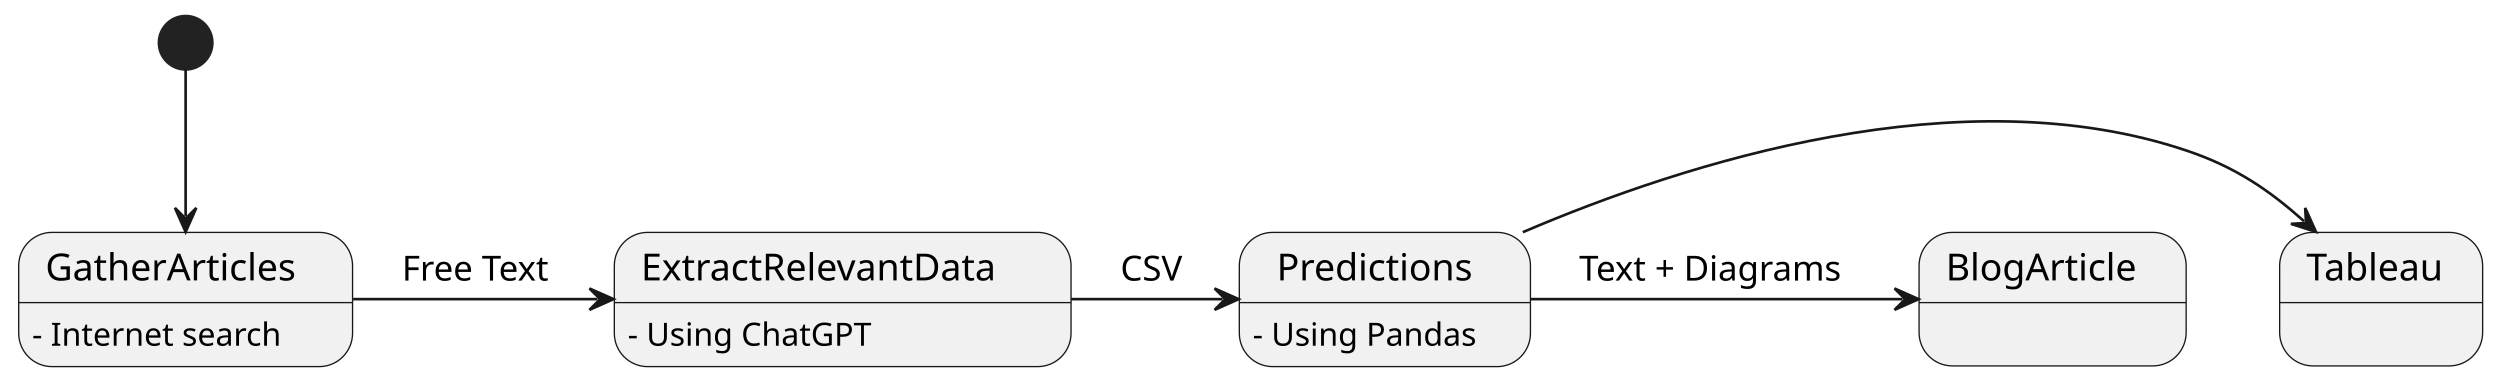
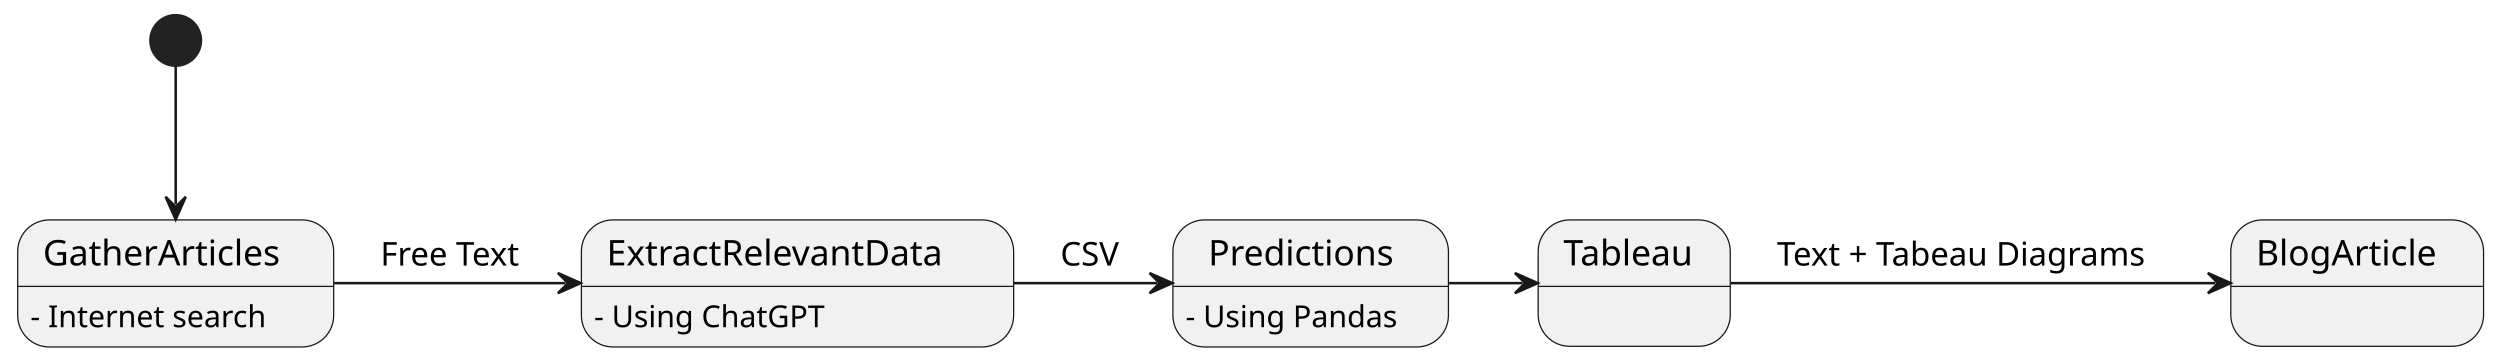
- <svg xmlns="http://www.w3.org/2000/svg" contentStyleType="text/css" height="143px" preserveAspectRatio="none" style="width:936px;height:143px;background:#FFFFFF;" version="1.1" viewBox="0 0 936 143" width="936px" zoomAndPan="magnify">
+ <svg xmlns="http://www.w3.org/2000/svg" contentStyleType="text/css" height="143px" preserveAspectRatio="none" style="width:989px;height:143px;background:#FFFFFF;" version="1.1" viewBox="0 0 989 143" width="989px" zoomAndPan="magnify">
  <defs />
  <g>
    <ellipse cx="69.5" cy="16" fill="#222222" rx="10" ry="10" style="stroke:#222222;stroke-width:1.0;" />
    <g id="GatherArticles">
      <rect fill="#F1F1F1" height="50.266" rx="12.5" ry="12.5" style="stroke:#181818;stroke-width:0.5;" width="125" x="7" y="87" />
      <line style="stroke:#181818;stroke-width:0.5;" x1="7" x2="132" y1="113.297" y2="113.297" />
      <text fill="#000000" font-family="sans-serif" font-size="14" lengthAdjust="spacing" textLength="105" x="17" y="104.995">GatherArticles</text>
      <text fill="#000000" font-family="sans-serif" font-size="12" lengthAdjust="spacing" textLength="100" x="12" y="129.435">- Internet search</text>
    </g>
    <g id="ExtractRelevantData">
      <rect fill="#F1F1F1" height="50.266" rx="12.5" ry="12.5" style="stroke:#181818;stroke-width:0.5;" width="171" x="230" y="87" />
      <line style="stroke:#181818;stroke-width:0.5;" x1="230" x2="401" y1="113.297" y2="113.297" />
      <text fill="#000000" font-family="sans-serif" font-size="14" lengthAdjust="spacing" textLength="151" x="240" y="104.995">ExtractRelevantData</text>
      <text fill="#000000" font-family="sans-serif" font-size="12" lengthAdjust="spacing" textLength="95" x="235" y="129.435">- Using ChatGPT</text>
    </g>
    <g id="Predictions">
      <rect fill="#F1F1F1" height="50.266" rx="12.5" ry="12.5" style="stroke:#181818;stroke-width:0.5;" width="109" x="464" y="87" />
      <line style="stroke:#181818;stroke-width:0.5;" x1="464" x2="573" y1="113.297" y2="113.297" />
      <text fill="#000000" font-family="sans-serif" font-size="14" lengthAdjust="spacing" textLength="81" x="478" y="104.995">Predictions</text>
      <text fill="#000000" font-family="sans-serif" font-size="12" lengthAdjust="spacing" textLength="89" x="469" y="129.435">- Using Pandas</text>
    </g>
    <g id="Tableau">
-       <rect fill="#F1F1F1" height="50" rx="12.5" ry="12.5" style="stroke:#181818;stroke-width:0.5;" width="76" x="853.5" y="87" />
-       <line style="stroke:#181818;stroke-width:0.5;" x1="853.5" x2="929.5" y1="113.297" y2="113.297" />
-       <text fill="#000000" font-family="sans-serif" font-size="14" lengthAdjust="spacing" textLength="56" x="863.5" y="104.995">Tableau</text>
+       <rect fill="#F1F1F1" height="50" rx="12.5" ry="12.5" style="stroke:#181818;stroke-width:0.5;" width="76" x="608.5" y="87" />
+       <line style="stroke:#181818;stroke-width:0.5;" x1="608.5" x2="684.5" y1="113.297" y2="113.297" />
+       <text fill="#000000" font-family="sans-serif" font-size="14" lengthAdjust="spacing" textLength="56" x="618.5" y="104.995">Tableau</text>
    </g>
    <g id="BlogArticle">
-       <rect fill="#F1F1F1" height="50" rx="12.5" ry="12.5" style="stroke:#181818;stroke-width:0.5;" width="100" x="718.5" y="87" />
-       <line style="stroke:#181818;stroke-width:0.5;" x1="718.5" x2="818.5" y1="113.297" y2="113.297" />
-       <text fill="#000000" font-family="sans-serif" font-size="14" lengthAdjust="spacing" textLength="80" x="728.5" y="104.995">BlogArticle</text>
+       <rect fill="#F1F1F1" height="50" rx="12.5" ry="12.5" style="stroke:#181818;stroke-width:0.5;" width="100" x="882.5" y="87" />
+       <line style="stroke:#181818;stroke-width:0.5;" x1="882.5" x2="982.5" y1="113.297" y2="113.297" />
+       <text fill="#000000" font-family="sans-serif" font-size="14" lengthAdjust="spacing" textLength="80" x="892.5" y="104.995">BlogArticle</text>
    </g>
    <g id="link_*start*_GatherArticles">
      <path d="M69.5,26.013 C69.5,39.891 69.5,60.965 69.5,80.84 " fill="none" id="*start*-to-GatherArticles" style="stroke:#181818;stroke-width:1.0;" />
      <polygon fill="#181818" points="69.5,86.84,73.5,77.84,69.5,81.84,65.5,77.84,69.5,86.84" style="stroke:#181818;stroke-width:1.0;" />
    </g>
    <g id="link_GatherArticles_ExtractRelevantData">
      <path d="M132.213,112 C161.822,112 191.623,112 223.699,112 " fill="none" id="GatherArticles-to-ExtractRelevantData" style="stroke:#181818;stroke-width:1.0;" />
      <polygon fill="#181818" points="229.699,112,220.699,108,224.699,112,220.699,116,229.699,112" style="stroke:#181818;stroke-width:1.0;" />
      <text fill="#000000" font-family="sans-serif" font-size="13" lengthAdjust="spacing" textLength="61" x="150.5" y="105.067">Free Text</text>
    </g>
    <g id="link_ExtractRelevantData_Predictions">
      <path d="M401.002,112 C422.24,112 438.436,112 457.745,112 " fill="none" id="ExtractRelevantData-to-Predictions" style="stroke:#181818;stroke-width:1.0;" />
      <polygon fill="#181818" points="463.745,112,454.745,108,458.745,112,454.745,116,463.745,112" style="stroke:#181818;stroke-width:1.0;" />
      <text fill="#000000" font-family="sans-serif" font-size="13" lengthAdjust="spacing" textLength="26" x="419.5" y="105.067">CSV</text>
    </g>
    <g id="link_Predictions_Tableau">
-       <path d="M570.146,86.927 C630.937,60.935 734.334,27.814 819,56.5 C837.016,62.604 849.596,71.185 862.634,82.824 " fill="none" id="Predictions-to-Tableau" style="stroke:#181818;stroke-width:1.0;" />
-       <polygon fill="#181818" points="867.11,86.82,863.06,77.842,863.38,83.49,857.732,83.81,867.11,86.82" style="stroke:#181818;stroke-width:1.0;" />
+       <path d="M573,112 C584.771,112 590.543,112 602.314,112 " fill="none" id="Predictions-to-Tableau" style="stroke:#181818;stroke-width:1.0;" />
+       <polygon fill="#181818" points="608.314,112,599.314,108,603.314,112,599.314,116,608.314,112" style="stroke:#181818;stroke-width:1.0;" />
    </g>
-     <g id="link_Predictions_BlogArticle">
-       <path d="M573.055,112 C616.3,112 670.247,112 712.312,112 " fill="none" id="Predictions-to-BlogArticle" style="stroke:#181818;stroke-width:1.0;" />
-       <polygon fill="#181818" points="718.312,112,709.312,108,713.312,112,709.312,116,718.312,112" style="stroke:#181818;stroke-width:1.0;" />
-       <text fill="#000000" font-family="sans-serif" font-size="13" lengthAdjust="spacing" textLength="109" x="591.25" y="105.067">Text + Diagrams</text>
+     <g id="link_Tableau_BlogArticle">
+       <path d="M684.774,112 C735.765,112 820.082,112 876.434,112 " fill="none" id="Tableau-to-BlogArticle" style="stroke:#181818;stroke-width:1.0;" />
+       <polygon fill="#181818" points="882.434,112,873.434,108,877.434,112,873.434,116,882.434,112" style="stroke:#181818;stroke-width:1.0;" />
+       <text fill="#000000" font-family="sans-serif" font-size="13" lengthAdjust="spacing" textLength="161" x="703" y="105.067">Text + Tabeau Diagrams</text>
    </g>
  </g>
</svg>
